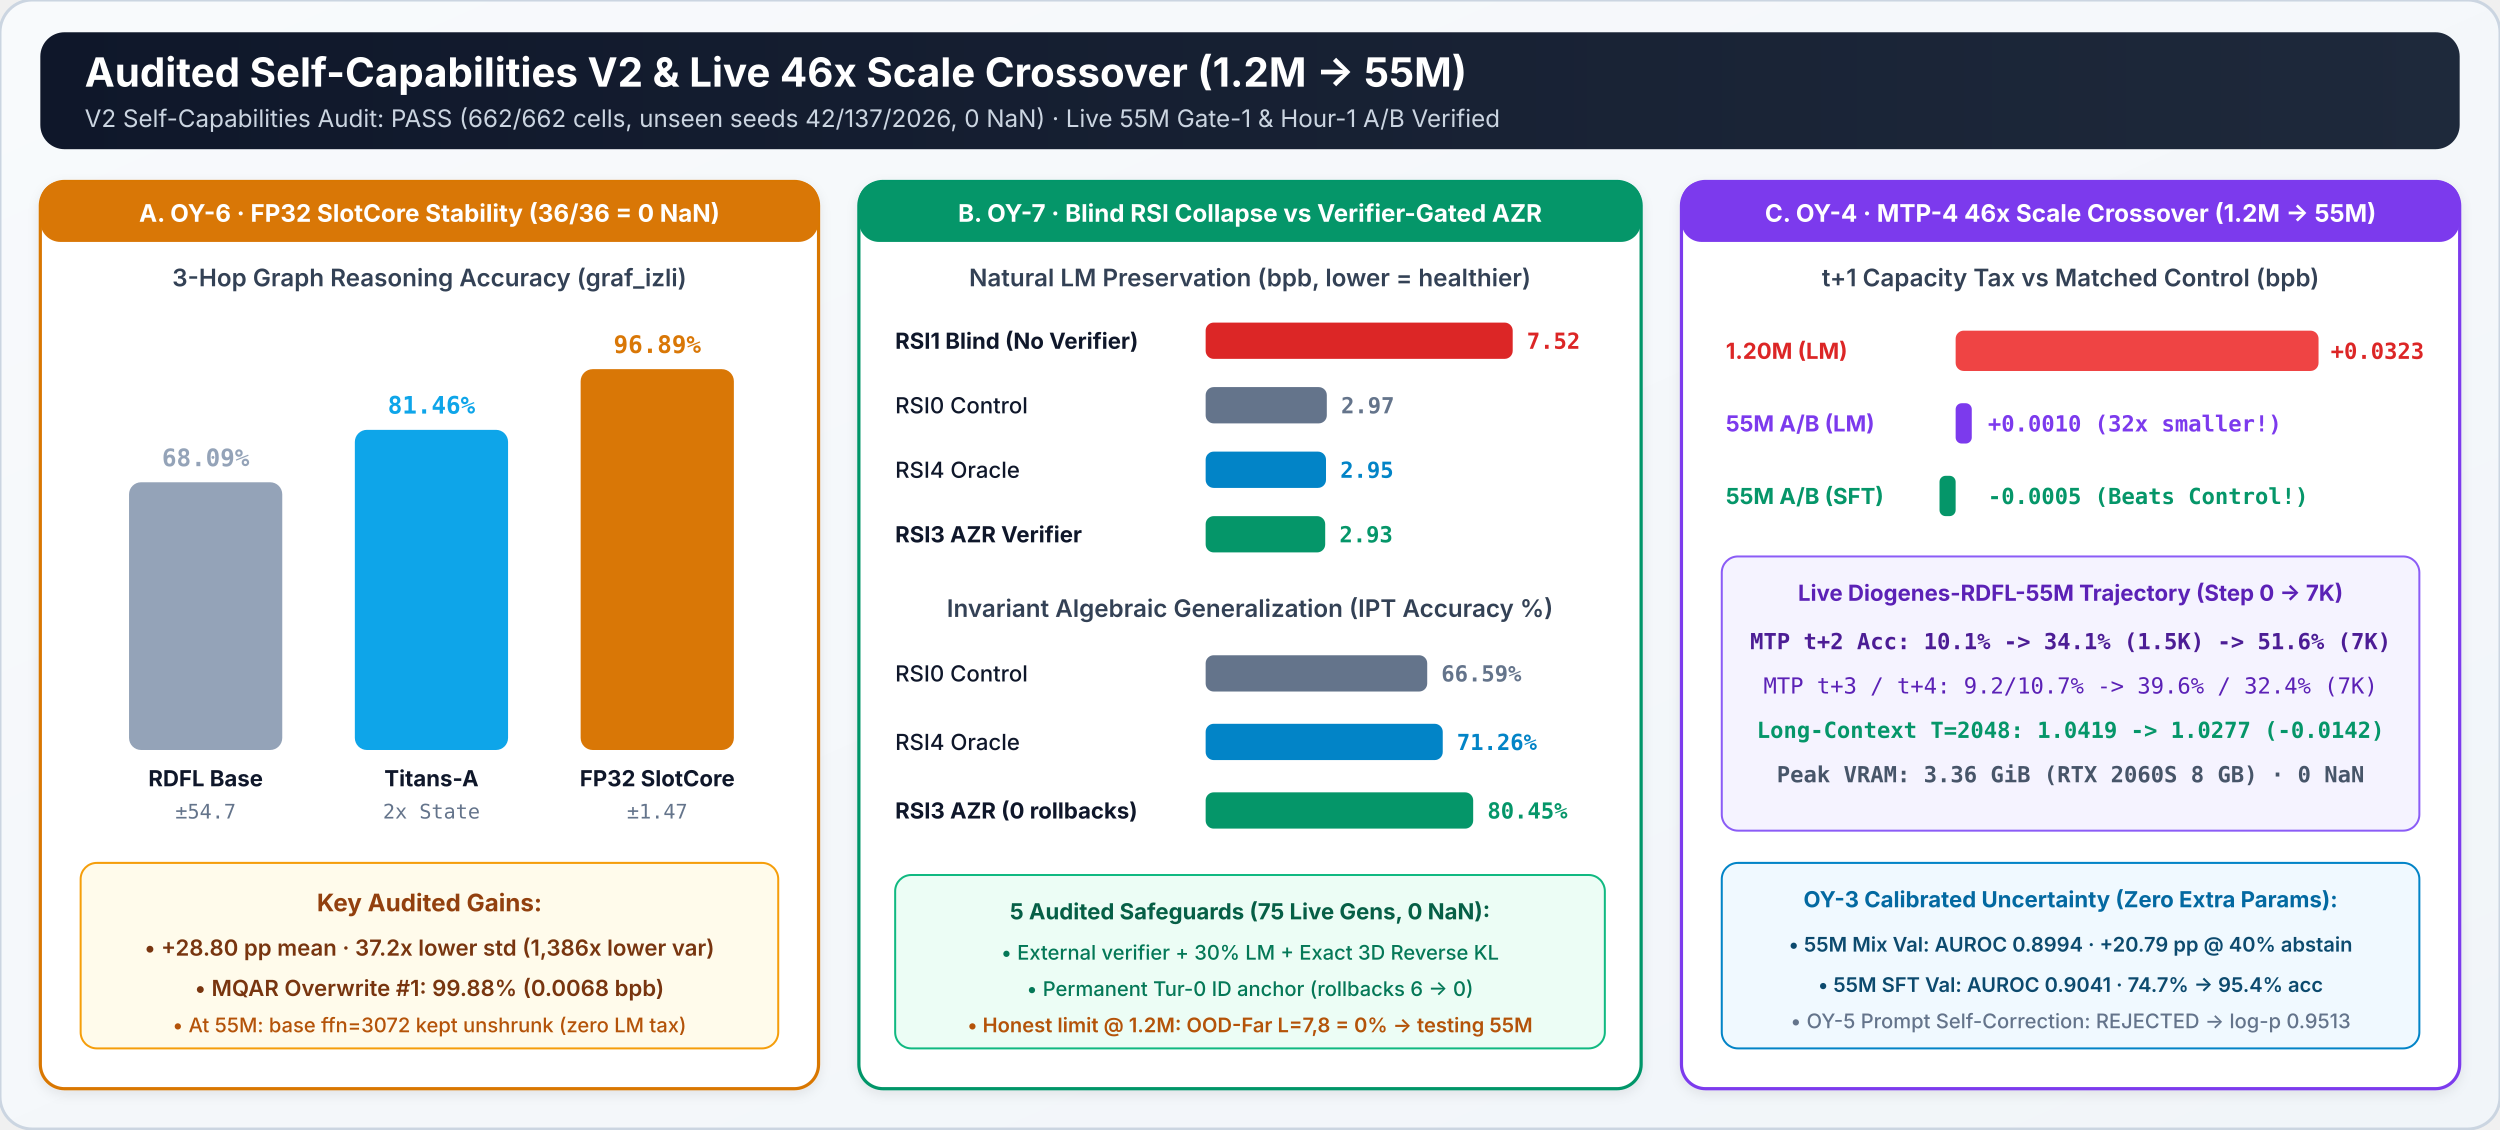
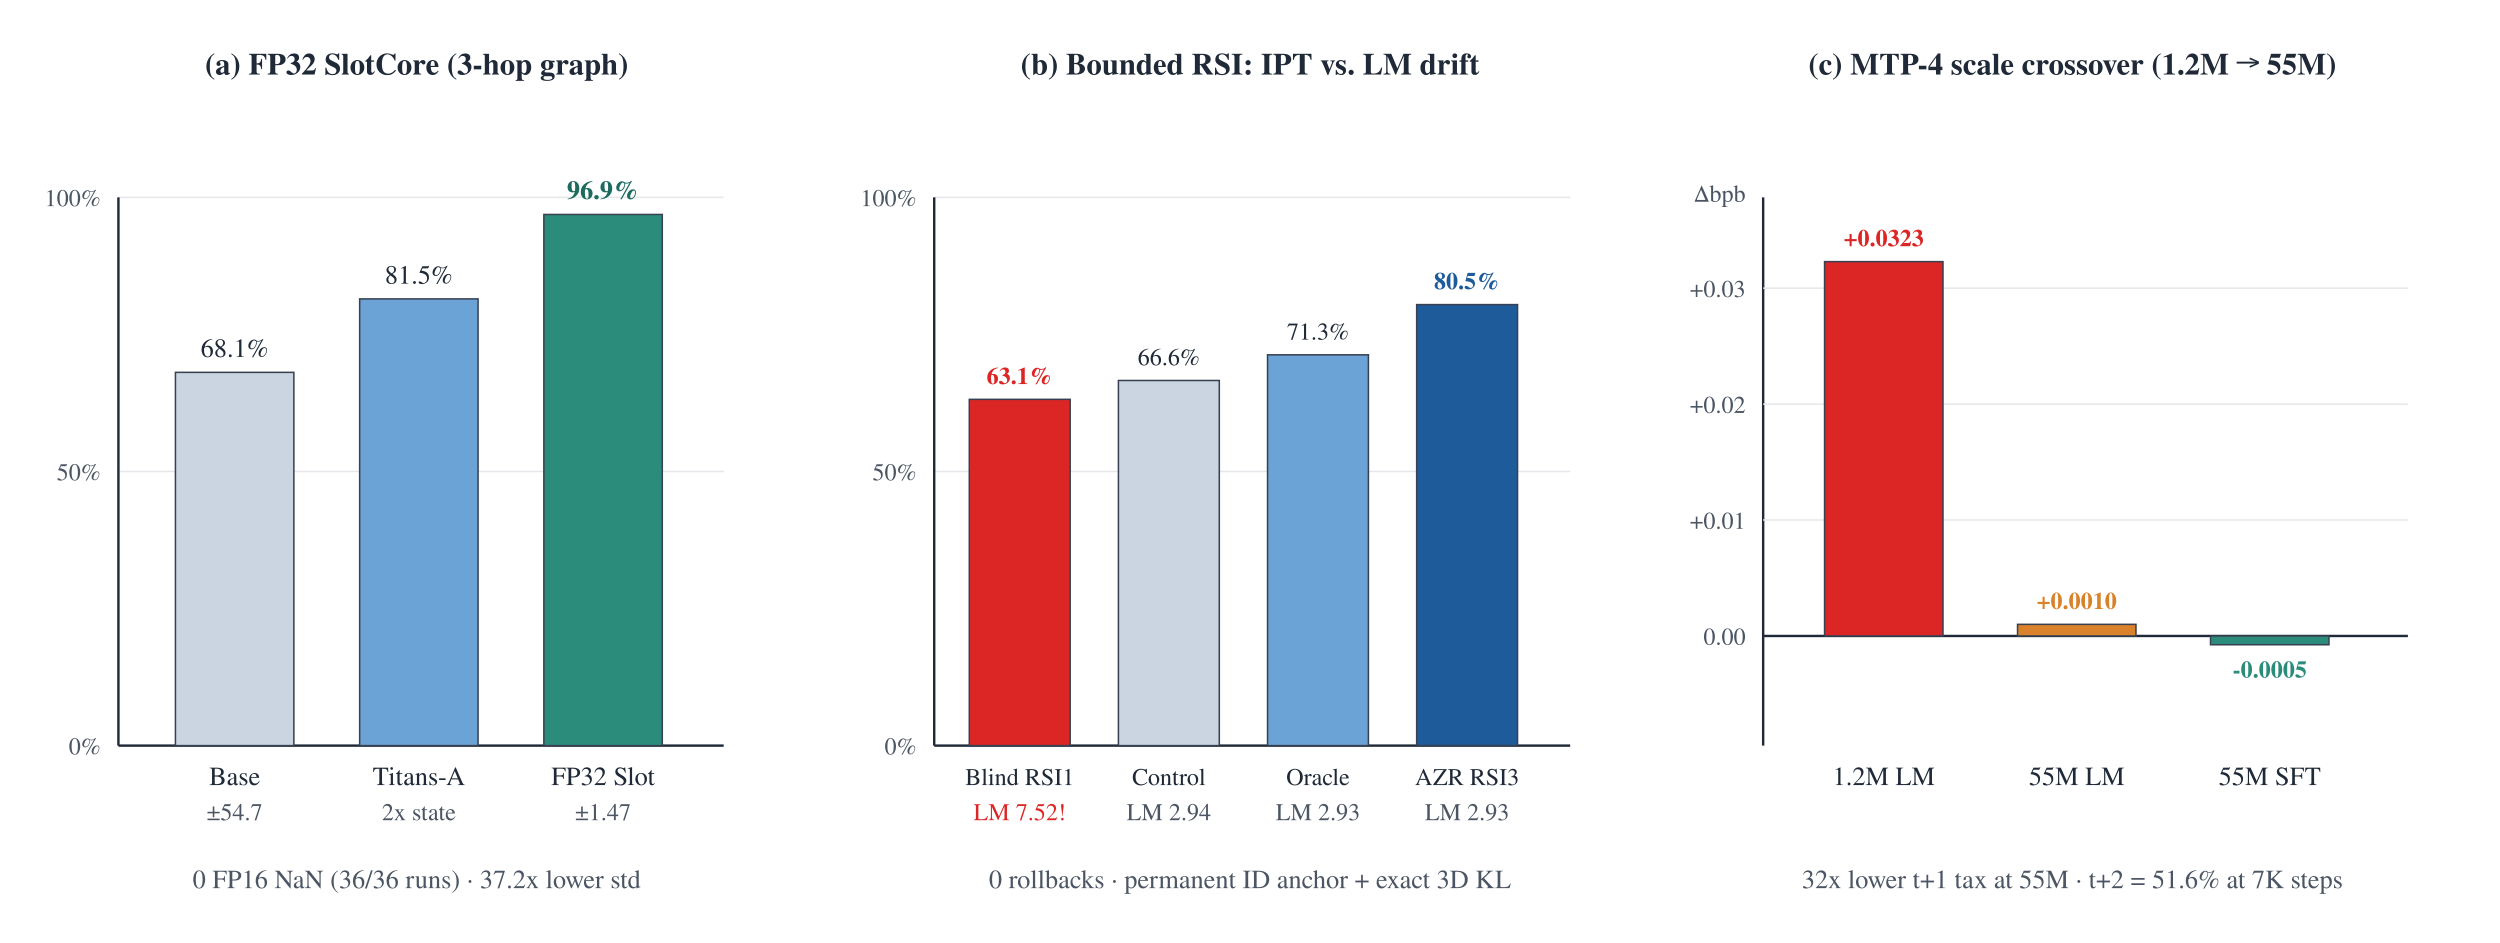
- <svg xmlns="http://www.w3.org/2000/svg" viewBox="0 0 1240 560" width="1240" height="560" role="img" aria-label="RDFL Audited Self-Capabilities V2 and 46x MTP-4 Scale Crossover">
+ <svg xmlns="http://www.w3.org/2000/svg" viewBox="0 0 1140 430" width="1140" height="430" role="img" aria-label="Audited Self-Capabilities V2 and 46x MTP-4 Scale Crossover">
  <defs>
-     <linearGradient id="bgGrad" x1="0%" y1="0%" x2="100%" y2="100%">
-       <stop offset="0%" stop-color="#F8FAFC" />
-       <stop offset="100%" stop-color="#F1F5F9" />
-     </linearGradient>
-     <linearGradient id="heroGrad" x1="0%" y1="0%" x2="0%" y2="100%">
-       <stop offset="0%" stop-color="#EEF2FF" />
-       <stop offset="100%" stop-color="#E0E7FF" />
-     </linearGradient>
-     <linearGradient id="darkHeader" x1="0%" y1="0%" x2="100%" y2="0%">
-       <stop offset="0%" stop-color="#0F172A" />
-       <stop offset="100%" stop-color="#1E293B" />
-     </linearGradient>
-     <filter id="shadow" x="-4%" y="-4%" width="108%" height="112%">
-       <feDropShadow dx="0" dy="2" stdDeviation="3" flood-color="#0F172A" flood-opacity="0.08" />
-     </filter>
-     <marker id="arrowSlate" viewBox="0 0 10 10" refX="8" refY="5" markerWidth="7" markerHeight="7" orient="auto-start-reverse">
-       <path d="M 0 1 L 10 5 L 0 9 z" fill="#475569" />
+     <marker id="arrGray" viewBox="0 0 10 10" refX="8.5" refY="5" markerWidth="6.5" markerHeight="6.5" orient="auto">
+       <path d="M 0 1.2 L 9.5 5 L 0 8.8 z" fill="#4B5563" />
    </marker>
-     <marker id="arrowIndigo" viewBox="0 0 10 10" refX="8" refY="5" markerWidth="7" markerHeight="7" orient="auto-start-reverse">
-       <path d="M 0 1 L 10 5 L 0 9 z" fill="#4F46E5" />
+     <marker id="arrBlue" viewBox="0 0 10 10" refX="8.5" refY="5" markerWidth="6.5" markerHeight="6.5" orient="auto">
+       <path d="M 0 1.2 L 9.5 5 L 0 8.8 z" fill="#3B82C4" />
    </marker>
-     <marker id="arrowEmerald" viewBox="0 0 10 10" refX="8" refY="5" markerWidth="7" markerHeight="7" orient="auto-start-reverse">
-       <path d="M 0 1 L 10 5 L 0 9 z" fill="#059669" />
+     <marker id="arrAmber" viewBox="0 0 10 10" refX="8.5" refY="5" markerWidth="6.5" markerHeight="6.5" orient="auto">
+       <path d="M 0 1.2 L 9.5 5 L 0 8.8 z" fill="#D9822B" />
    </marker>
-     <marker id="arrowAmber" viewBox="0 0 10 10" refX="8" refY="5" markerWidth="7" markerHeight="7" orient="auto-start-reverse">
-       <path d="M 0 1 L 10 5 L 0 9 z" fill="#D97706" />
+     <marker id="arrTeal" viewBox="0 0 10 10" refX="8.5" refY="5" markerWidth="6.5" markerHeight="6.5" orient="auto">
+       <path d="M 0 1.2 L 9.5 5 L 0 8.8 z" fill="#2C8C7C" />
    </marker>
  </defs>
-   <rect x="0" y="0" width="1240" height="560" rx="16" fill="url(#bgGrad)" stroke="#CBD5E1" stroke-width="1.5" />
-   <rect x="20" y="16" width="1200" height="58" rx="12" fill="url(#darkHeader)" />
-   <text x="42" y="43" font-family="Inter, -apple-system, BlinkMacSystemFont, 'Segoe UI', Roboto, Helvetica, Arial, sans-serif" font-size="20" font-weight="700" fill="#FFFFFF" text-anchor="start">Audited Self-Capabilities V2 &amp; Live 46x Scale Crossover (1.2M -&gt; 55M)</text>
-   <text x="42" y="63" font-family="Inter, -apple-system, BlinkMacSystemFont, 'Segoe UI', Roboto, Helvetica, Arial, sans-serif" font-size="12" font-weight="400" fill="#CBD5E1" text-anchor="start">V2 Self-Capabilities Audit: PASS (662/662 cells, unseen seeds 42/137/2026, 0 NaN) · Live 55M Gate-1 &amp; Hour-1 A/B Verified</text>
-   <rect x="20" y="90" width="386" height="450" rx="12" fill="#FFFFFF" stroke="#D97706" stroke-width="1.6" filter="url(#shadow)" />
-   <rect x="20" y="90" width="386" height="30" rx="10" fill="#D97706" />
-   <text x="213" y="110" font-family="Inter, -apple-system, BlinkMacSystemFont, 'Segoe UI', Roboto, Helvetica, Arial, sans-serif" font-size="12" font-weight="700" fill="#FFFFFF" text-anchor="middle">A. OY-6 · FP32 SlotCore Stability (36/36 = 0 NaN)</text>
-   <text x="213" y="142" font-family="Inter, -apple-system, BlinkMacSystemFont, 'Segoe UI', Roboto, Helvetica, Arial, sans-serif" font-size="12" font-weight="600" fill="#334155" text-anchor="middle">3-Hop Graph Reasoning Accuracy (graf_izli)</text>
-   <rect x="64" y="239.2" width="76" height="132.8" rx="6" fill="#94A3B8" />
-   <text x="102" y="231.224" font-family="'JetBrains Mono', 'Fira Code', ui-monospace, SFMono-Regular, Menlo, monospace" font-size="12" font-weight="700" fill="#94A3B8" text-anchor="middle">68.09%</text>
-   <text x="102" y="390" font-family="Inter, -apple-system, BlinkMacSystemFont, 'Segoe UI', Roboto, Helvetica, Arial, sans-serif" font-size="11" font-weight="700" fill="#0F172A" text-anchor="middle">RDFL Base</text>
-   <text x="102" y="406" font-family="'JetBrains Mono', 'Fira Code', ui-monospace, SFMono-Regular, Menlo, monospace" font-size="10" font-weight="500" fill="#64748B" text-anchor="middle">±54.7</text>
-   <rect x="176" y="213.2" width="76" height="158.8" rx="6" fill="#0EA5E9" />
-   <text x="214" y="205.153" font-family="'JetBrains Mono', 'Fira Code', ui-monospace, SFMono-Regular, Menlo, monospace" font-size="12" font-weight="700" fill="#0EA5E9" text-anchor="middle">81.46%</text>
-   <text x="214" y="390" font-family="Inter, -apple-system, BlinkMacSystemFont, 'Segoe UI', Roboto, Helvetica, Arial, sans-serif" font-size="11" font-weight="700" fill="#0F172A" text-anchor="middle">Titans-A</text>
-   <text x="214" y="406" font-family="'JetBrains Mono', 'Fira Code', ui-monospace, SFMono-Regular, Menlo, monospace" font-size="10" font-weight="500" fill="#64748B" text-anchor="middle">2x State</text>
-   <rect x="288" y="183.1" width="76" height="188.9" rx="6" fill="#D97706" />
-   <text x="326" y="175.065" font-family="'JetBrains Mono', 'Fira Code', ui-monospace, SFMono-Regular, Menlo, monospace" font-size="12" font-weight="700" fill="#D97706" text-anchor="middle">96.89%</text>
-   <text x="326" y="390" font-family="Inter, -apple-system, BlinkMacSystemFont, 'Segoe UI', Roboto, Helvetica, Arial, sans-serif" font-size="11" font-weight="700" fill="#0F172A" text-anchor="middle">FP32 SlotCore</text>
-   <text x="326" y="406" font-family="'JetBrains Mono', 'Fira Code', ui-monospace, SFMono-Regular, Menlo, monospace" font-size="10" font-weight="500" fill="#64748B" text-anchor="middle">±1.47</text>
-   <rect x="40" y="428" width="346" height="92" rx="8" fill="#FFFBEB" stroke="#F59E0B" />
-   <text x="213" y="452" font-family="Inter, -apple-system, BlinkMacSystemFont, 'Segoe UI', Roboto, Helvetica, Arial, sans-serif" font-size="12" font-weight="700" fill="#92400E" text-anchor="middle">Key Audited Gains:</text>
-   <text x="213" y="474" font-family="Inter, -apple-system, BlinkMacSystemFont, 'Segoe UI', Roboto, Helvetica, Arial, sans-serif" font-size="11" font-weight="600" fill="#78350F" text-anchor="middle">• +28.80 pp mean · 37.2x lower std (1,386x lower var)</text>
-   <text x="213" y="494" font-family="Inter, -apple-system, BlinkMacSystemFont, 'Segoe UI', Roboto, Helvetica, Arial, sans-serif" font-size="11" font-weight="600" fill="#78350F" text-anchor="middle">• MQAR Overwrite #1: 99.88% (0.0068 bpb)</text>
-   <text x="213" y="512" font-family="Inter, -apple-system, BlinkMacSystemFont, 'Segoe UI', Roboto, Helvetica, Arial, sans-serif" font-size="10" font-weight="500" fill="#B45309" text-anchor="middle">• At 55M: base ffn=3072 kept unshrunk (zero LM tax)</text>
-   <rect x="426" y="90" width="388" height="450" rx="12" fill="#FFFFFF" stroke="#059669" stroke-width="1.6" filter="url(#shadow)" />
-   <rect x="426" y="90" width="388" height="30" rx="10" fill="#059669" />
-   <text x="620" y="110" font-family="Inter, -apple-system, BlinkMacSystemFont, 'Segoe UI', Roboto, Helvetica, Arial, sans-serif" font-size="12" font-weight="700" fill="#FFFFFF" text-anchor="middle">B. OY-7 · Blind RSI Collapse vs Verifier-Gated AZR</text>
-   <text x="620" y="142" font-family="Inter, -apple-system, BlinkMacSystemFont, 'Segoe UI', Roboto, Helvetica, Arial, sans-serif" font-size="12" font-weight="600" fill="#334155" text-anchor="middle">Natural LM Preservation (bpb, lower = healthier)</text>
-   <text x="444" y="173" font-family="Inter, -apple-system, BlinkMacSystemFont, 'Segoe UI', Roboto, Helvetica, Arial, sans-serif" font-size="11" font-weight="700" fill="#0F172A" text-anchor="start">RSI1 Blind (No Verifier)</text>
-   <rect x="598" y="160" width="152.3" height="18" rx="4" fill="#DC2626" />
-   <text x="757.28" y="173" font-family="'JetBrains Mono', 'Fira Code', ui-monospace, SFMono-Regular, Menlo, monospace" font-size="11" font-weight="700" fill="#DC2626" text-anchor="start">7.52</text>
-   <text x="444" y="205" font-family="Inter, -apple-system, BlinkMacSystemFont, 'Segoe UI', Roboto, Helvetica, Arial, sans-serif" font-size="11" font-weight="500" fill="#0F172A" text-anchor="start">RSI0 Control</text>
-   <rect x="598" y="192" width="60.1" height="18" rx="4" fill="#64748B" />
-   <text x="665.143" y="205" font-family="'JetBrains Mono', 'Fira Code', ui-monospace, SFMono-Regular, Menlo, monospace" font-size="11" font-weight="700" fill="#64748B" text-anchor="start">2.97</text>
-   <text x="444" y="237" font-family="Inter, -apple-system, BlinkMacSystemFont, 'Segoe UI', Roboto, Helvetica, Arial, sans-serif" font-size="11" font-weight="500" fill="#0F172A" text-anchor="start">RSI4 Oracle</text>
-   <rect x="598" y="224" width="59.7" height="18" rx="4" fill="#0284C7" />
-   <text x="664.737" y="237" font-family="'JetBrains Mono', 'Fira Code', ui-monospace, SFMono-Regular, Menlo, monospace" font-size="11" font-weight="700" fill="#0284C7" text-anchor="start">2.95</text>
-   <text x="444" y="269" font-family="Inter, -apple-system, BlinkMacSystemFont, 'Segoe UI', Roboto, Helvetica, Arial, sans-serif" font-size="11" font-weight="700" fill="#0F172A" text-anchor="start">RSI3 AZR Verifier</text>
-   <rect x="598" y="256" width="59.3" height="18" rx="4" fill="#059669" />
-   <text x="664.332" y="269" font-family="'JetBrains Mono', 'Fira Code', ui-monospace, SFMono-Regular, Menlo, monospace" font-size="11" font-weight="700" fill="#059669" text-anchor="start">2.93</text>
-   <text x="620" y="306" font-family="Inter, -apple-system, BlinkMacSystemFont, 'Segoe UI', Roboto, Helvetica, Arial, sans-serif" font-size="12" font-weight="600" fill="#334155" text-anchor="middle">Invariant Algebraic Generalization (IPT Accuracy %)</text>
-   <text x="444" y="338" font-family="Inter, -apple-system, BlinkMacSystemFont, 'Segoe UI', Roboto, Helvetica, Arial, sans-serif" font-size="11" font-weight="500" fill="#0F172A" text-anchor="start">RSI0 Control</text>
-   <rect x="598" y="325" width="109.9" height="18" rx="4" fill="#64748B" />
-   <text x="714.874" y="338" font-family="'JetBrains Mono', 'Fira Code', ui-monospace, SFMono-Regular, Menlo, monospace" font-size="11" font-weight="700" fill="#64748B" text-anchor="start">66.59%</text>
-   <text x="444" y="372" font-family="Inter, -apple-system, BlinkMacSystemFont, 'Segoe UI', Roboto, Helvetica, Arial, sans-serif" font-size="11" font-weight="500" fill="#0F172A" text-anchor="start">RSI4 Oracle</text>
-   <rect x="598" y="359" width="117.6" height="18" rx="4" fill="#0284C7" />
-   <text x="722.579" y="372" font-family="'JetBrains Mono', 'Fira Code', ui-monospace, SFMono-Regular, Menlo, monospace" font-size="11" font-weight="700" fill="#0284C7" text-anchor="start">71.26%</text>
-   <text x="444" y="406" font-family="Inter, -apple-system, BlinkMacSystemFont, 'Segoe UI', Roboto, Helvetica, Arial, sans-serif" font-size="11" font-weight="700" fill="#0F172A" text-anchor="start">RSI3 AZR (0 rollbacks)</text>
-   <rect x="598" y="393" width="132.7" height="18" rx="4" fill="#059669" />
-   <text x="737.743" y="406" font-family="'JetBrains Mono', 'Fira Code', ui-monospace, SFMono-Regular, Menlo, monospace" font-size="11" font-weight="700" fill="#059669" text-anchor="start">80.45%</text>
-   <rect x="444" y="434" width="352" height="86" rx="8" fill="#ECFDF5" stroke="#10B981" />
-   <text x="620" y="456" font-family="Inter, -apple-system, BlinkMacSystemFont, 'Segoe UI', Roboto, Helvetica, Arial, sans-serif" font-size="11" font-weight="700" fill="#065F46" text-anchor="middle">5 Audited Safeguards (75 Live Gens, 0 NaN):</text>
-   <text x="620" y="476" font-family="Inter, -apple-system, BlinkMacSystemFont, 'Segoe UI', Roboto, Helvetica, Arial, sans-serif" font-size="10" font-weight="500" fill="#047857" text-anchor="middle">• External verifier + 30% LM + Exact 3D Reverse KL</text>
-   <text x="620" y="494" font-family="Inter, -apple-system, BlinkMacSystemFont, 'Segoe UI', Roboto, Helvetica, Arial, sans-serif" font-size="10" font-weight="500" fill="#047857" text-anchor="middle">• Permanent Tur-0 ID anchor (rollbacks 6 -&gt; 0)</text>
-   <text x="620" y="512" font-family="Inter, -apple-system, BlinkMacSystemFont, 'Segoe UI', Roboto, Helvetica, Arial, sans-serif" font-size="10" font-weight="600" fill="#B45309" text-anchor="middle">• Honest limit @ 1.2M: OOD-Far L=7,8 = 0% -&gt; testing 55M</text>
-   <rect x="834" y="90" width="386" height="450" rx="12" fill="#FFFFFF" stroke="#7C3AED" stroke-width="1.6" filter="url(#shadow)" />
-   <rect x="834" y="90" width="386" height="30" rx="10" fill="#7C3AED" />
-   <text x="1027" y="110" font-family="Inter, -apple-system, BlinkMacSystemFont, 'Segoe UI', Roboto, Helvetica, Arial, sans-serif" font-size="12" font-weight="700" fill="#FFFFFF" text-anchor="middle">C. OY-4 · MTP-4 46x Scale Crossover (1.2M -&gt; 55M)</text>
-   <text x="1027" y="142" font-family="Inter, -apple-system, BlinkMacSystemFont, 'Segoe UI', Roboto, Helvetica, Arial, sans-serif" font-size="12" font-weight="600" fill="#334155" text-anchor="middle">t+1 Capacity Tax vs Matched Control (bpb)</text>
-   <text x="856" y="178" font-family="Inter, -apple-system, BlinkMacSystemFont, 'Segoe UI', Roboto, Helvetica, Arial, sans-serif" font-size="11" font-weight="700" fill="#DC2626" text-anchor="start">1.20M (LM)</text>
-   <rect x="970" y="164" width="180" height="20" rx="4" fill="#EF4444" />
-   <text x="1156" y="178" font-family="'JetBrains Mono', 'Fira Code', ui-monospace, SFMono-Regular, Menlo, monospace" font-size="11" font-weight="700" fill="#DC2626" text-anchor="start">+0.0323</text>
-   <text x="856" y="214" font-family="Inter, -apple-system, BlinkMacSystemFont, 'Segoe UI', Roboto, Helvetica, Arial, sans-serif" font-size="11" font-weight="700" fill="#7C3AED" text-anchor="start">55M A/B (LM)</text>
-   <rect x="970" y="200" width="8" height="20" rx="3" fill="#7C3AED" />
-   <text x="986" y="214" font-family="'JetBrains Mono', 'Fira Code', ui-monospace, SFMono-Regular, Menlo, monospace" font-size="11" font-weight="700" fill="#7C3AED" text-anchor="start">+0.0010 (32x smaller!)</text>
-   <text x="856" y="250" font-family="Inter, -apple-system, BlinkMacSystemFont, 'Segoe UI', Roboto, Helvetica, Arial, sans-serif" font-size="11" font-weight="700" fill="#059669" text-anchor="start">55M A/B (SFT)</text>
-   <rect x="962" y="236" width="8" height="20" rx="3" fill="#059669" />
-   <text x="986" y="250" font-family="'JetBrains Mono', 'Fira Code', ui-monospace, SFMono-Regular, Menlo, monospace" font-size="11" font-weight="700" fill="#059669" text-anchor="start">-0.0005 (Beats Control!)</text>
-   <rect x="854" y="276" width="346" height="136" rx="8" fill="#F5F3FF" stroke="#8B5CF6" />
-   <text x="1027" y="298" font-family="Inter, -apple-system, BlinkMacSystemFont, 'Segoe UI', Roboto, Helvetica, Arial, sans-serif" font-size="11" font-weight="700" fill="#5B21B6" text-anchor="middle">Live Diogenes-RDFL-55M Trajectory (Step 0 -&gt; 7K)</text>
-   <text x="1027" y="322" font-family="'JetBrains Mono', 'Fira Code', ui-monospace, SFMono-Regular, Menlo, monospace" font-size="11" font-weight="600" fill="#4C1D95" text-anchor="middle">MTP t+2 Acc:  10.1% -&gt; 34.1% (1.5K) -&gt; 51.6% (7K)</text>
-   <text x="1027" y="344" font-family="'JetBrains Mono', 'Fira Code', ui-monospace, SFMono-Regular, Menlo, monospace" font-size="11" font-weight="500" fill="#5B21B6" text-anchor="middle">MTP t+3 / t+4: 9.2/10.7% -&gt; 39.6% / 32.4% (7K)</text>
-   <text x="1027" y="366" font-family="'JetBrains Mono', 'Fira Code', ui-monospace, SFMono-Regular, Menlo, monospace" font-size="11" font-weight="700" fill="#059669" text-anchor="middle">Long-Context T=2048: 1.0419 -&gt; 1.0277 (-0.0142)</text>
-   <text x="1027" y="388" font-family="'JetBrains Mono', 'Fira Code', ui-monospace, SFMono-Regular, Menlo, monospace" font-size="11" font-weight="600" fill="#475569" text-anchor="middle">Peak VRAM: 3.36 GiB (RTX 2060S 8 GB) · 0 NaN</text>
-   <rect x="854" y="428" width="346" height="92" rx="8" fill="#F0F9FF" stroke="#0284C7" />
-   <text x="1027" y="450" font-family="Inter, -apple-system, BlinkMacSystemFont, 'Segoe UI', Roboto, Helvetica, Arial, sans-serif" font-size="11" font-weight="700" fill="#0369A1" text-anchor="middle">OY-3 Calibrated Uncertainty (Zero Extra Params):</text>
-   <text x="1027" y="472" font-family="Inter, -apple-system, BlinkMacSystemFont, 'Segoe UI', Roboto, Helvetica, Arial, sans-serif" font-size="10" font-weight="600" fill="#0C4A6E" text-anchor="middle">• 55M Mix Val: AUROC 0.8994 · +20.79 pp @ 40% abstain</text>
-   <text x="1027" y="492" font-family="Inter, -apple-system, BlinkMacSystemFont, 'Segoe UI', Roboto, Helvetica, Arial, sans-serif" font-size="10" font-weight="600" fill="#0C4A6E" text-anchor="middle">• 55M SFT Val: AUROC 0.9041 · 74.7% -&gt; 95.4% acc</text>
-   <text x="1027" y="510" font-family="Inter, -apple-system, BlinkMacSystemFont, 'Segoe UI', Roboto, Helvetica, Arial, sans-serif" font-size="10" font-weight="500" fill="#64748B" text-anchor="middle">• OY-5 Prompt Self-Correction: REJECTED -&gt; log-p 0.9513</text>
+   <rect x="0" y="0" width="1140" height="430" fill="#FFFFFF" />
+   <text x="190" y="34" font-family="'CMU Serif', 'STIX Two Text', 'Nimbus Roman', 'Liberation Serif', Georgia, serif" font-size="14" font-weight="700" fill="#1F2937" text-anchor="middle">(a) FP32 SlotCore (3-hop graph)</text>
+   <line x1="54" y1="340.0" x2="330" y2="340.0" stroke="#1F2937" stroke-width="1.1" />
+   <text x="46" y="344.0" font-family="'CMU Serif', 'STIX Two Text', 'Nimbus Roman', 'Liberation Serif', Georgia, serif" font-size="11" font-weight="400" fill="#4B5563" text-anchor="end">0%</text>
+   <line x1="54" y1="215.0" x2="330" y2="215.0" stroke="#E5E7EB" stroke-width="0.7" />
+   <text x="46" y="219.0" font-family="'CMU Serif', 'STIX Two Text', 'Nimbus Roman', 'Liberation Serif', Georgia, serif" font-size="11" font-weight="400" fill="#4B5563" text-anchor="end">50%</text>
+   <line x1="54" y1="90.0" x2="330" y2="90.0" stroke="#E5E7EB" stroke-width="0.7" />
+   <text x="46" y="94.0" font-family="'CMU Serif', 'STIX Two Text', 'Nimbus Roman', 'Liberation Serif', Georgia, serif" font-size="11" font-weight="400" fill="#4B5563" text-anchor="end">100%</text>
+   <line x1="54" y1="90" x2="54" y2="340" stroke="#1F2937" stroke-width="1.1" />
+   <rect x="80" y="169.8" width="54" height="170.2" fill="#CBD5E1" stroke="#374151" stroke-width="0.7" />
+   <text x="107" y="162.775" font-family="'CMU Serif', 'STIX Two Text', 'Nimbus Roman', 'Liberation Serif', Georgia, serif" font-size="12" font-weight="400" fill="#1F2937" text-anchor="middle">68.1%</text>
+   <text x="107" y="358" font-family="'CMU Serif', 'STIX Two Text', 'Nimbus Roman', 'Liberation Serif', Georgia, serif" font-size="12" font-weight="400" fill="#1F2937" text-anchor="middle">Base</text>
+   <text x="107" y="374" font-family="'CMU Serif', 'STIX Two Text', 'Nimbus Roman', 'Liberation Serif', Georgia, serif" font-size="11" font-weight="400" fill="#4B5563" text-anchor="middle">±54.7</text>
+   <rect x="164" y="136.3" width="54" height="203.7" fill="#6BA3D6" stroke="#374151" stroke-width="0.7" />
+   <text x="191" y="129.35" font-family="'CMU Serif', 'STIX Two Text', 'Nimbus Roman', 'Liberation Serif', Georgia, serif" font-size="12" font-weight="400" fill="#1F2937" text-anchor="middle">81.5%</text>
+   <text x="191" y="358" font-family="'CMU Serif', 'STIX Two Text', 'Nimbus Roman', 'Liberation Serif', Georgia, serif" font-size="12" font-weight="400" fill="#1F2937" text-anchor="middle">Titans-A</text>
+   <text x="191" y="374" font-family="'CMU Serif', 'STIX Two Text', 'Nimbus Roman', 'Liberation Serif', Georgia, serif" font-size="11" font-weight="400" fill="#4B5563" text-anchor="middle">2x state</text>
+   <rect x="248" y="97.8" width="54" height="242.2" fill="#2C8C7C" stroke="#374151" stroke-width="0.7" />
+   <text x="275" y="90.775" font-family="'CMU Serif', 'STIX Two Text', 'Nimbus Roman', 'Liberation Serif', Georgia, serif" font-size="12" font-weight="700" fill="#1D6B5E" text-anchor="middle">96.9%</text>
+   <text x="275" y="358" font-family="'CMU Serif', 'STIX Two Text', 'Nimbus Roman', 'Liberation Serif', Georgia, serif" font-size="12" font-weight="400" fill="#1F2937" text-anchor="middle">FP32 Slot</text>
+   <text x="275" y="374" font-family="'CMU Serif', 'STIX Two Text', 'Nimbus Roman', 'Liberation Serif', Georgia, serif" font-size="11" font-weight="400" fill="#4B5563" text-anchor="middle">±1.47</text>
+   <text x="190" y="405" font-family="'CMU Serif', 'STIX Two Text', 'Nimbus Roman', 'Liberation Serif', Georgia, serif" font-size="12" font-weight="400" fill="#4B5563" text-anchor="middle">0 FP16 NaN (36/36 runs) · 37.2x lower std</text>
+   <text x="570" y="34" font-family="'CMU Serif', 'STIX Two Text', 'Nimbus Roman', 'Liberation Serif', Georgia, serif" font-size="14" font-weight="700" fill="#1F2937" text-anchor="middle">(b) Bounded RSI: IPT vs. LM drift</text>
+   <line x1="426" y1="340.0" x2="716" y2="340.0" stroke="#1F2937" stroke-width="1.1" />
+   <text x="418" y="344.0" font-family="'CMU Serif', 'STIX Two Text', 'Nimbus Roman', 'Liberation Serif', Georgia, serif" font-size="11" font-weight="400" fill="#4B5563" text-anchor="end">0%</text>
+   <line x1="426" y1="215.0" x2="716" y2="215.0" stroke="#E5E7EB" stroke-width="0.7" />
+   <text x="418" y="219.0" font-family="'CMU Serif', 'STIX Two Text', 'Nimbus Roman', 'Liberation Serif', Georgia, serif" font-size="11" font-weight="400" fill="#4B5563" text-anchor="end">50%</text>
+   <line x1="426" y1="90.0" x2="716" y2="90.0" stroke="#E5E7EB" stroke-width="0.7" />
+   <text x="418" y="94.0" font-family="'CMU Serif', 'STIX Two Text', 'Nimbus Roman', 'Liberation Serif', Georgia, serif" font-size="11" font-weight="400" fill="#4B5563" text-anchor="end">100%</text>
+   <line x1="426" y1="90" x2="426" y2="340" stroke="#1F2937" stroke-width="1.1" />
+   <rect x="442" y="182.1" width="46" height="157.9" fill="#DC2626" stroke="#374151" stroke-width="0.7" />
+   <text x="465" y="175.125" font-family="'CMU Serif', 'STIX Two Text', 'Nimbus Roman', 'Liberation Serif', Georgia, serif" font-size="11" font-weight="700" fill="#DC2626" text-anchor="middle">63.1%</text>
+   <text x="465" y="358" font-family="'CMU Serif', 'STIX Two Text', 'Nimbus Roman', 'Liberation Serif', Georgia, serif" font-size="11" font-weight="400" fill="#1F2937" text-anchor="middle">Blind RSI1</text>
+   <text x="465" y="374" font-family="'CMU Serif', 'STIX Two Text', 'Nimbus Roman', 'Liberation Serif', Georgia, serif" font-size="11" font-weight="400" fill="#DC2626" text-anchor="middle">LM 7.52!</text>
+   <rect x="510" y="173.5" width="46" height="166.5" fill="#CBD5E1" stroke="#374151" stroke-width="0.7" />
+   <text x="533" y="166.525" font-family="'CMU Serif', 'STIX Two Text', 'Nimbus Roman', 'Liberation Serif', Georgia, serif" font-size="11" font-weight="400" fill="#1F2937" text-anchor="middle">66.6%</text>
+   <text x="533" y="358" font-family="'CMU Serif', 'STIX Two Text', 'Nimbus Roman', 'Liberation Serif', Georgia, serif" font-size="11" font-weight="400" fill="#1F2937" text-anchor="middle">Control</text>
+   <text x="533" y="374" font-family="'CMU Serif', 'STIX Two Text', 'Nimbus Roman', 'Liberation Serif', Georgia, serif" font-size="11" font-weight="400" fill="#4B5563" text-anchor="middle">LM 2.94</text>
+   <rect x="578" y="161.8" width="46" height="178.2" fill="#6BA3D6" stroke="#374151" stroke-width="0.7" />
+   <text x="601" y="154.85" font-family="'CMU Serif', 'STIX Two Text', 'Nimbus Roman', 'Liberation Serif', Georgia, serif" font-size="11" font-weight="400" fill="#1F2937" text-anchor="middle">71.3%</text>
+   <text x="601" y="358" font-family="'CMU Serif', 'STIX Two Text', 'Nimbus Roman', 'Liberation Serif', Georgia, serif" font-size="11" font-weight="400" fill="#1F2937" text-anchor="middle">Oracle</text>
+   <text x="601" y="374" font-family="'CMU Serif', 'STIX Two Text', 'Nimbus Roman', 'Liberation Serif', Georgia, serif" font-size="11" font-weight="400" fill="#4B5563" text-anchor="middle">LM 2.93</text>
+   <rect x="646" y="138.9" width="46" height="201.1" fill="#1E5B9A" stroke="#374151" stroke-width="0.7" />
+   <text x="669" y="131.875" font-family="'CMU Serif', 'STIX Two Text', 'Nimbus Roman', 'Liberation Serif', Georgia, serif" font-size="11" font-weight="700" fill="#1E5B9A" text-anchor="middle">80.5%</text>
+   <text x="669" y="358" font-family="'CMU Serif', 'STIX Two Text', 'Nimbus Roman', 'Liberation Serif', Georgia, serif" font-size="11" font-weight="400" fill="#1F2937" text-anchor="middle">AZR RSI3</text>
+   <text x="669" y="374" font-family="'CMU Serif', 'STIX Two Text', 'Nimbus Roman', 'Liberation Serif', Georgia, serif" font-size="11" font-weight="400" fill="#4B5563" text-anchor="middle">LM 2.93</text>
+   <text x="570" y="405" font-family="'CMU Serif', 'STIX Two Text', 'Nimbus Roman', 'Liberation Serif', Georgia, serif" font-size="12" font-weight="400" fill="#4B5563" text-anchor="middle">0 rollbacks · permanent ID anchor + exact 3D KL</text>
+   <text x="945" y="34" font-family="'CMU Serif', 'STIX Two Text', 'Nimbus Roman', 'Liberation Serif', Georgia, serif" font-size="14" font-weight="700" fill="#1F2937" text-anchor="middle">(c) MTP-4 scale crossover (1.2M → 55M)</text>
+   <line x1="804" y1="290.0" x2="1098" y2="290.0" stroke="#1F2937" stroke-width="1.1" />
+   <line x1="804" y1="90" x2="804" y2="340" stroke="#1F2937" stroke-width="1.1" />
+   <text x="796" y="294.0" font-family="'CMU Serif', 'STIX Two Text', 'Nimbus Roman', 'Liberation Serif', Georgia, serif" font-size="11" font-weight="400" fill="#4B5563" text-anchor="end">0.00</text>
+   <line x1="804" y1="237.1" x2="1098" y2="237.1" stroke="#E5E7EB" stroke-width="0.7" />
+   <text x="796" y="241.143" font-family="'CMU Serif', 'STIX Two Text', 'Nimbus Roman', 'Liberation Serif', Georgia, serif" font-size="11" font-weight="400" fill="#4B5563" text-anchor="end">+0.01</text>
+   <line x1="804" y1="184.3" x2="1098" y2="184.3" stroke="#E5E7EB" stroke-width="0.7" />
+   <text x="796" y="188.286" font-family="'CMU Serif', 'STIX Two Text', 'Nimbus Roman', 'Liberation Serif', Georgia, serif" font-size="11" font-weight="400" fill="#4B5563" text-anchor="end">+0.02</text>
+   <line x1="804" y1="131.4" x2="1098" y2="131.4" stroke="#E5E7EB" stroke-width="0.7" />
+   <text x="796" y="135.429" font-family="'CMU Serif', 'STIX Two Text', 'Nimbus Roman', 'Liberation Serif', Georgia, serif" font-size="11" font-weight="400" fill="#4B5563" text-anchor="end">+0.03</text>
+   <text x="796" y="92" font-family="'CMU Serif', 'STIX Two Text', 'Nimbus Roman', 'Liberation Serif', Georgia, serif" font-size="11" font-weight="400" fill="#4B5563" text-anchor="end">Δbpb</text>
+   <rect x="832" y="119.3" width="54" height="170.7" fill="#DC2626" stroke="#374151" stroke-width="0.7" />
+   <text x="859" y="112.271" font-family="'CMU Serif', 'STIX Two Text', 'Nimbus Roman', 'Liberation Serif', Georgia, serif" font-size="11" font-weight="700" fill="#DC2626" text-anchor="middle">+0.0323</text>
+   <text x="859" y="358" font-family="'CMU Serif', 'STIX Two Text', 'Nimbus Roman', 'Liberation Serif', Georgia, serif" font-size="12" font-weight="400" fill="#1F2937" text-anchor="middle">1.2M LM</text>
+   <rect x="920" y="284.7" width="54" height="5.3" fill="#D9822B" stroke="#374151" stroke-width="0.7" />
+   <text x="947" y="277.714" font-family="'CMU Serif', 'STIX Two Text', 'Nimbus Roman', 'Liberation Serif', Georgia, serif" font-size="11" font-weight="700" fill="#D9822B" text-anchor="middle">+0.0010</text>
+   <text x="947" y="358" font-family="'CMU Serif', 'STIX Two Text', 'Nimbus Roman', 'Liberation Serif', Georgia, serif" font-size="12" font-weight="400" fill="#1F2937" text-anchor="middle">55M LM</text>
+   <rect x="1008" y="290.0" width="54" height="4.0" fill="#2C8C7C" stroke="#374151" stroke-width="0.7" />
+   <text x="1035" y="309.0" font-family="'CMU Serif', 'STIX Two Text', 'Nimbus Roman', 'Liberation Serif', Georgia, serif" font-size="11" font-weight="700" fill="#2C8C7C" text-anchor="middle">-0.0005</text>
+   <text x="1035" y="358" font-family="'CMU Serif', 'STIX Two Text', 'Nimbus Roman', 'Liberation Serif', Georgia, serif" font-size="12" font-weight="400" fill="#1F2937" text-anchor="middle">55M SFT</text>
+   <text x="945" y="405" font-family="'CMU Serif', 'STIX Two Text', 'Nimbus Roman', 'Liberation Serif', Georgia, serif" font-size="12" font-weight="400" fill="#4B5563" text-anchor="middle">32x lower t+1 tax at 55M · t+2 = 51.6% at 7K steps</text>
</svg>
